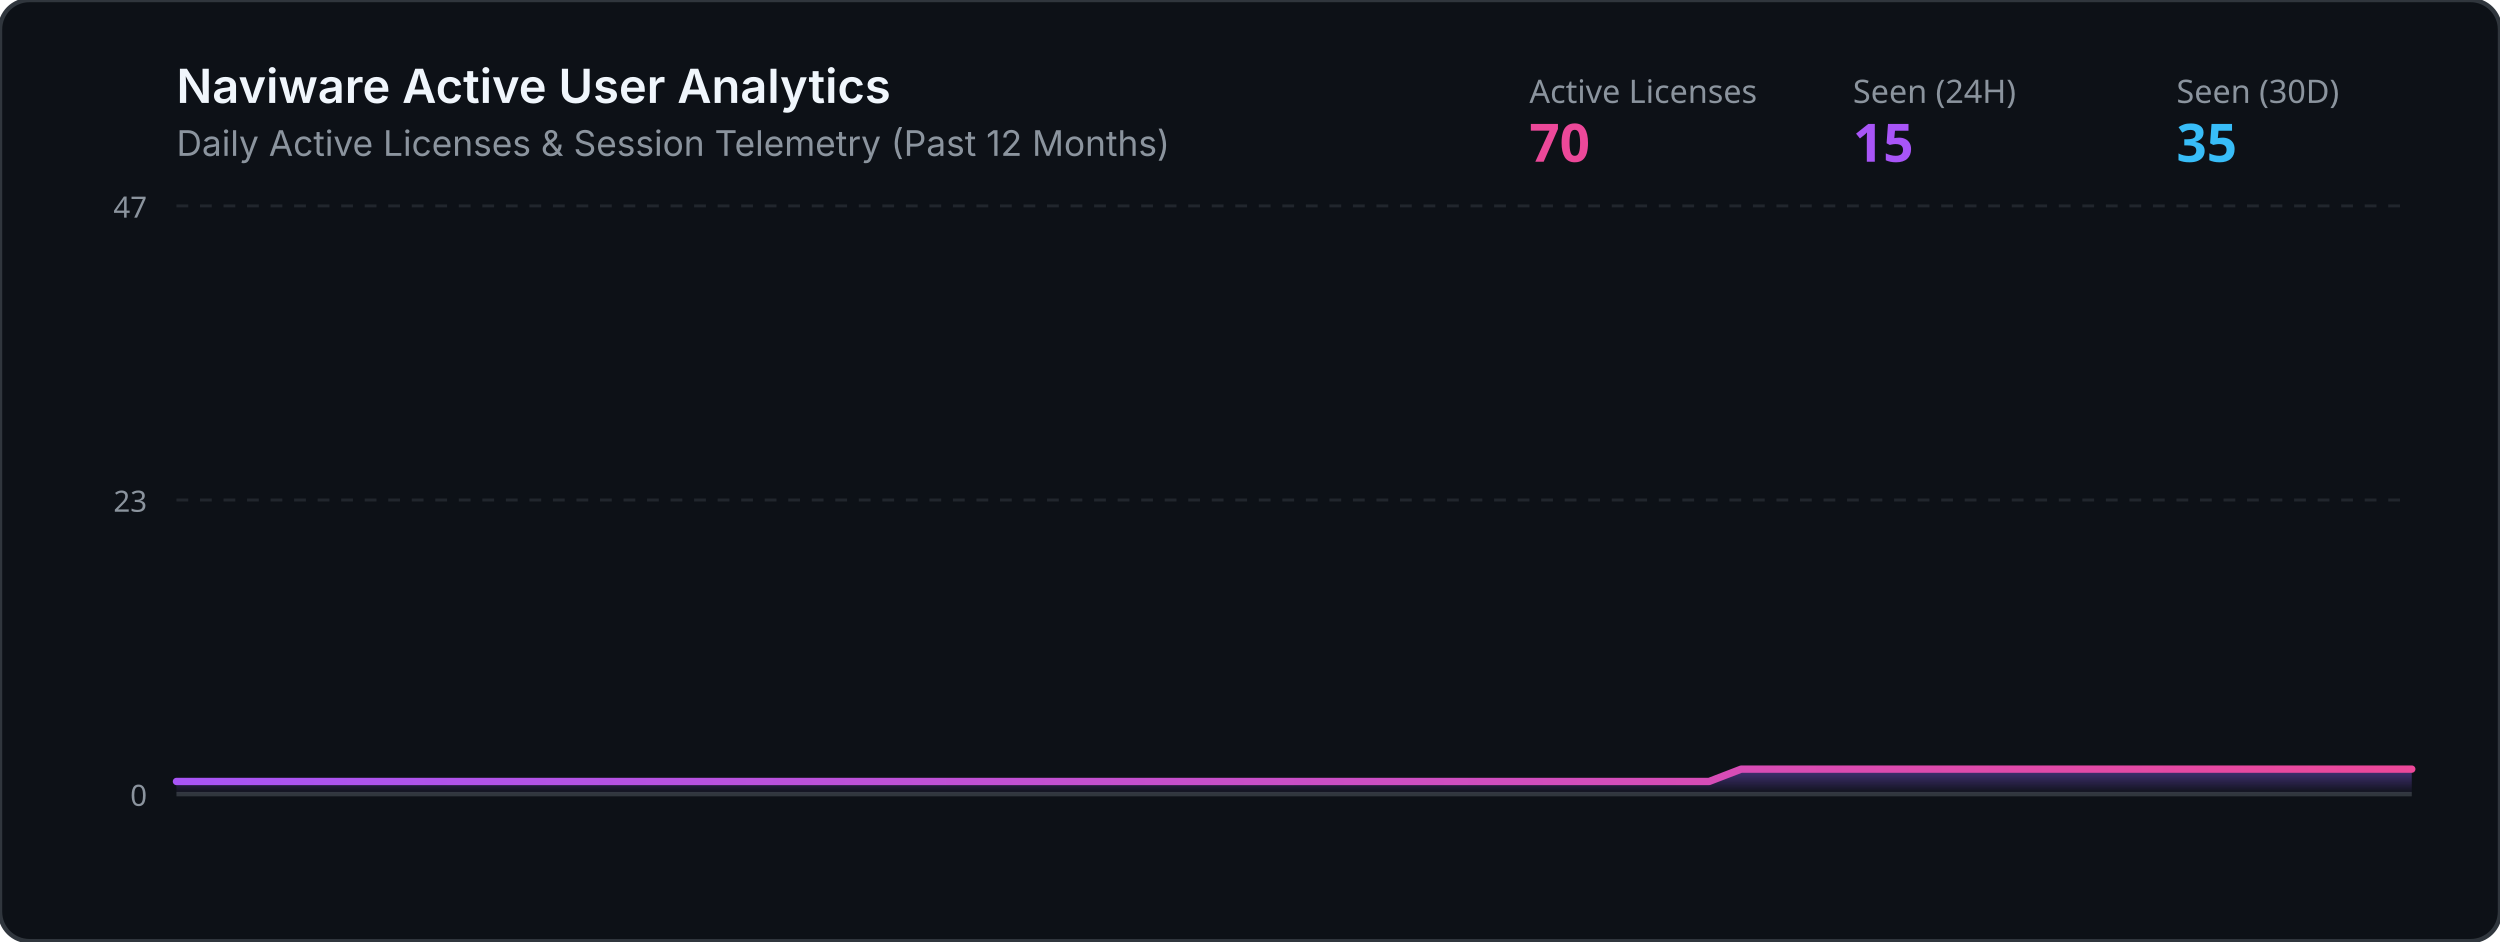
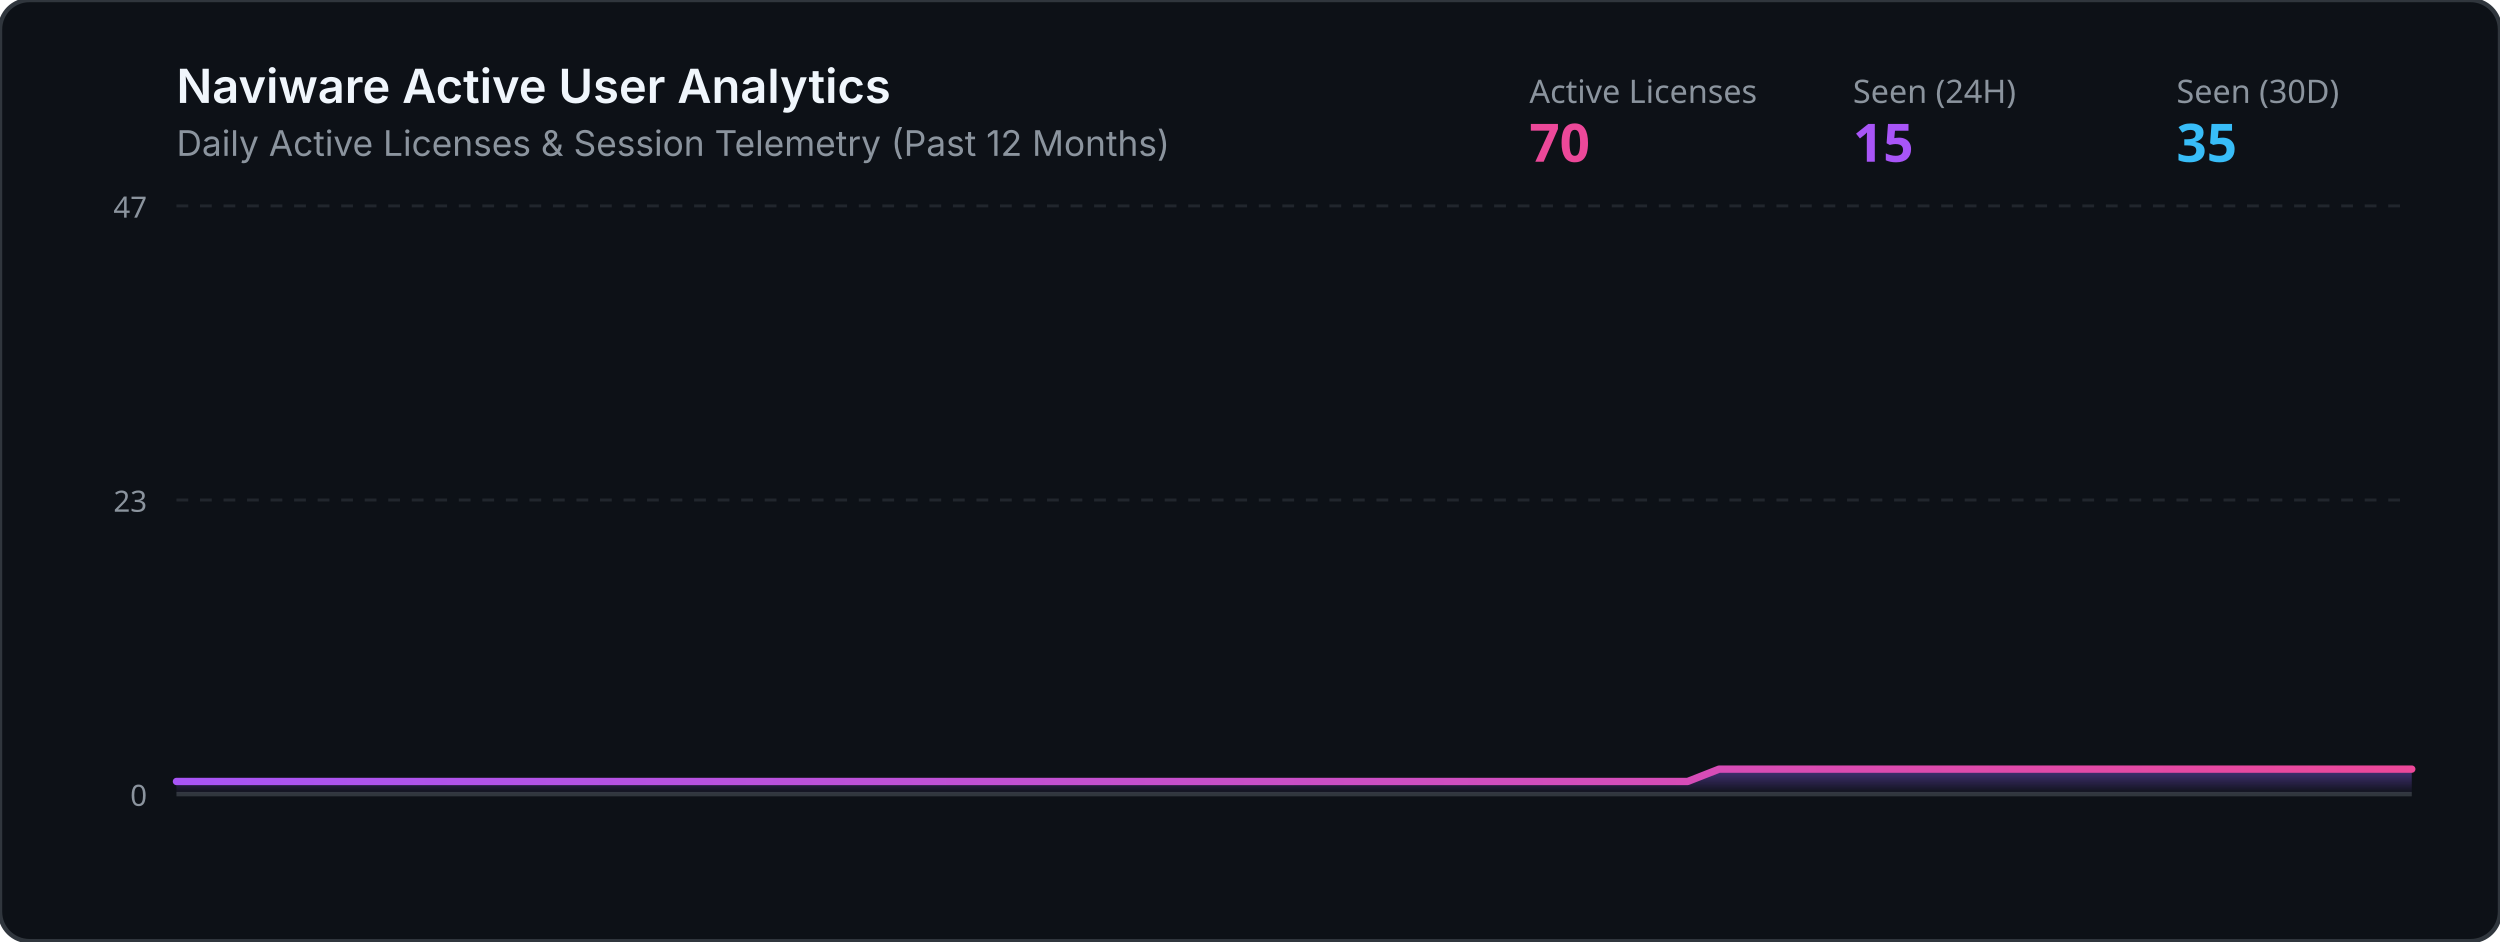
<svg xmlns="http://www.w3.org/2000/svg" viewBox="0 0 850 320" width="100%" height="320">
  <defs>
    <linearGradient id="grad" x1="0%" y1="0%" x2="0%" y2="100%">
      <stop offset="0%" stop-color="#8b5cf6" stop-opacity="0.45" />
      <stop offset="100%" stop-color="#8b5cf6" stop-opacity="0.0" />
    </linearGradient>
    <linearGradient id="lineGrad" x1="0%" y1="0%" x2="100%" y2="0%">
      <stop offset="0%" stop-color="#a855f7" />
      <stop offset="100%" stop-color="#ec4899" />
    </linearGradient>
  </defs>
  <rect width="850" height="320" rx="10" fill="#0d1117" stroke="#30363d" stroke-width="1.5" />
  <text x="60" y="35" fill="#f0f6fc" font-family="-apple-system,BlinkMacSystemFont,Segoe UI,sans-serif" font-size="16" font-weight="600">Naviware Active User Analytics</text>
  <text x="60" y="53" fill="#8b949e" font-family="-apple-system,BlinkMacSystemFont,Segoe UI,sans-serif" font-size="12">Daily Active Licenses &amp; Session Telemetry (Past 12 Months)</text>
  <text x="520" y="35" fill="#8b949e" font-family="sans-serif" font-size="11">Active Licenses</text>
  <text x="520" y="55" fill="#ec4899" font-family="sans-serif" font-size="18" font-weight="bold">70</text>
  <text x="630" y="35" fill="#8b949e" font-family="sans-serif" font-size="11">Seen (24H)</text>
  <text x="630" y="55" fill="#a855f7" font-family="sans-serif" font-size="18" font-weight="bold">15</text>
  <text x="740" y="35" fill="#8b949e" font-family="sans-serif" font-size="11">Seen (30D)</text>
  <text x="740" y="55" fill="#38bdf8" font-family="sans-serif" font-size="18" font-weight="bold">35</text>
  <line x1="60" y1="70" x2="820" y2="70" stroke="#21262d" stroke-width="1" stroke-dasharray="4" />
  <line x1="60" y1="170.0" x2="820" y2="170.0" stroke="#21262d" stroke-width="1" stroke-dasharray="4" />
  <line x1="60" y1="270" x2="820" y2="270" stroke="#30363d" stroke-width="1.5" />
  <text x="50" y="74" fill="#8b949e" font-family="sans-serif" font-size="10" text-anchor="end">47</text>
  <text x="50" y="174.0" fill="#8b949e" font-family="sans-serif" font-size="10" text-anchor="end">23</text>
  <text x="50" y="274" fill="#8b949e" font-family="sans-serif" font-size="10" text-anchor="end">0</text>
-   <polygon points="60,270 60.0,265.7 70.9,265.7 81.7,265.7 92.6,265.7 103.4,265.7 114.3,265.7 125.1,265.7 136.0,265.7 146.9,265.7 157.7,265.7 168.6,265.7 179.4,265.7 190.3,265.7 201.1,265.7 212.0,265.7 222.9,265.7 233.7,265.7 244.6,265.7 255.4,265.7 266.3,265.7 277.1,265.7 288.0,265.7 298.9,265.7 309.7,265.7 320.6,265.7 331.4,265.7 342.3,265.7 353.1,265.7 364.0,265.7 374.9,265.7 385.7,265.7 396.6,265.7 407.4,265.7 418.3,265.7 429.1,265.7 440.0,265.7 450.9,265.7 461.7,265.7 472.6,265.7 483.4,265.7 494.3,265.7 505.1,265.7 516.0,265.7 526.9,265.7 537.7,265.7 548.6,265.7 559.4,265.7 570.3,265.7 581.1,265.7 592.0,261.5 602.9,261.5 613.7,261.5 624.6,261.5 635.4,261.5 646.3,261.5 657.1,261.5 668.0,261.5 678.9,261.5 689.7,261.5 700.6,261.5 711.4,261.5 722.3,261.5 733.1,261.5 744.0,261.5 754.9,261.5 765.7,261.5 776.6,261.5 787.4,261.5 798.3,261.5 809.1,261.5 820.0,261.5 820,270" fill="url(#grad)" />
-   <polyline points="60.0,265.7 70.9,265.7 81.7,265.7 92.6,265.7 103.4,265.7 114.3,265.7 125.1,265.7 136.0,265.7 146.9,265.7 157.7,265.7 168.6,265.7 179.4,265.7 190.3,265.7 201.1,265.7 212.0,265.7 222.9,265.7 233.7,265.7 244.6,265.7 255.4,265.7 266.3,265.7 277.1,265.7 288.0,265.7 298.9,265.7 309.7,265.7 320.6,265.7 331.4,265.7 342.3,265.7 353.1,265.7 364.0,265.7 374.9,265.7 385.7,265.7 396.6,265.7 407.4,265.7 418.3,265.7 429.1,265.7 440.0,265.7 450.9,265.7 461.7,265.7 472.6,265.7 483.4,265.7 494.3,265.7 505.1,265.7 516.0,265.7 526.9,265.7 537.7,265.7 548.6,265.7 559.4,265.7 570.3,265.7 581.1,265.7 592.0,261.5 602.9,261.5 613.7,261.5 624.6,261.5 635.4,261.5 646.3,261.5 657.1,261.5 668.0,261.5 678.9,261.5 689.7,261.5 700.6,261.5 711.4,261.5 722.3,261.5 733.1,261.5 744.0,261.5 754.9,261.5 765.7,261.5 776.6,261.5 787.4,261.5 798.3,261.5 809.1,261.5 820.0,261.5" fill="none" stroke="url(#lineGrad)" stroke-width="2.5" stroke-linecap="round" stroke-linejoin="round" />
+   <polygon points="60,270 60.0,265.7 70.7,265.7 81.4,265.7 92.1,265.7 102.8,265.7 113.5,265.7 124.2,265.7 134.9,265.7 145.6,265.7 156.3,265.7 167.0,265.7 177.7,265.7 188.5,265.7 199.2,265.7 209.9,265.7 220.6,265.7 231.3,265.7 242.0,265.7 252.7,265.7 263.4,265.7 274.1,265.7 284.8,265.7 295.5,265.7 306.2,265.7 316.9,265.7 327.6,265.7 338.3,265.7 349.0,265.7 359.7,265.7 370.4,265.7 381.1,265.7 391.8,265.7 402.5,265.7 413.2,265.7 423.9,265.7 434.6,265.7 445.4,265.7 456.1,265.7 466.8,265.7 477.5,265.7 488.2,265.7 498.9,265.7 509.6,265.7 520.3,265.7 531.0,265.7 541.7,265.7 552.4,265.7 563.1,265.7 573.8,265.7 584.5,261.5 595.2,261.5 605.9,261.5 616.6,261.5 627.3,261.5 638.0,261.5 648.7,261.5 659.4,261.5 670.1,261.5 680.8,261.5 691.5,261.5 702.3,261.5 713.0,261.5 723.7,261.5 734.4,261.5 745.1,261.5 755.8,261.5 766.5,261.5 777.2,261.5 787.9,261.5 798.6,261.5 809.3,261.5 820.0,261.5 820,270" fill="url(#grad)" />
+   <polyline points="60.0,265.7 70.7,265.7 81.4,265.7 92.1,265.7 102.8,265.7 113.5,265.7 124.2,265.7 134.9,265.7 145.6,265.7 156.3,265.7 167.0,265.7 177.7,265.7 188.5,265.7 199.2,265.7 209.9,265.7 220.6,265.7 231.3,265.7 242.0,265.7 252.7,265.7 263.4,265.7 274.1,265.7 284.8,265.7 295.5,265.7 306.2,265.7 316.9,265.7 327.6,265.7 338.3,265.7 349.0,265.7 359.7,265.7 370.4,265.7 381.1,265.7 391.8,265.7 402.5,265.7 413.2,265.7 423.9,265.7 434.6,265.7 445.4,265.7 456.1,265.7 466.8,265.7 477.5,265.7 488.2,265.7 498.9,265.7 509.6,265.7 520.3,265.7 531.0,265.7 541.7,265.7 552.4,265.7 563.1,265.7 573.8,265.7 584.5,261.5 595.2,261.5 605.9,261.5 616.6,261.5 627.3,261.5 638.0,261.5 648.7,261.5 659.4,261.5 670.1,261.5 680.8,261.5 691.5,261.5 702.3,261.5 713.0,261.5 723.7,261.5 734.4,261.5 745.1,261.5 755.8,261.5 766.5,261.5 777.2,261.5 787.9,261.5 798.6,261.5 809.3,261.5 820.0,261.5" fill="none" stroke="url(#lineGrad)" stroke-width="2.5" stroke-linecap="round" stroke-linejoin="round" />
</svg>
